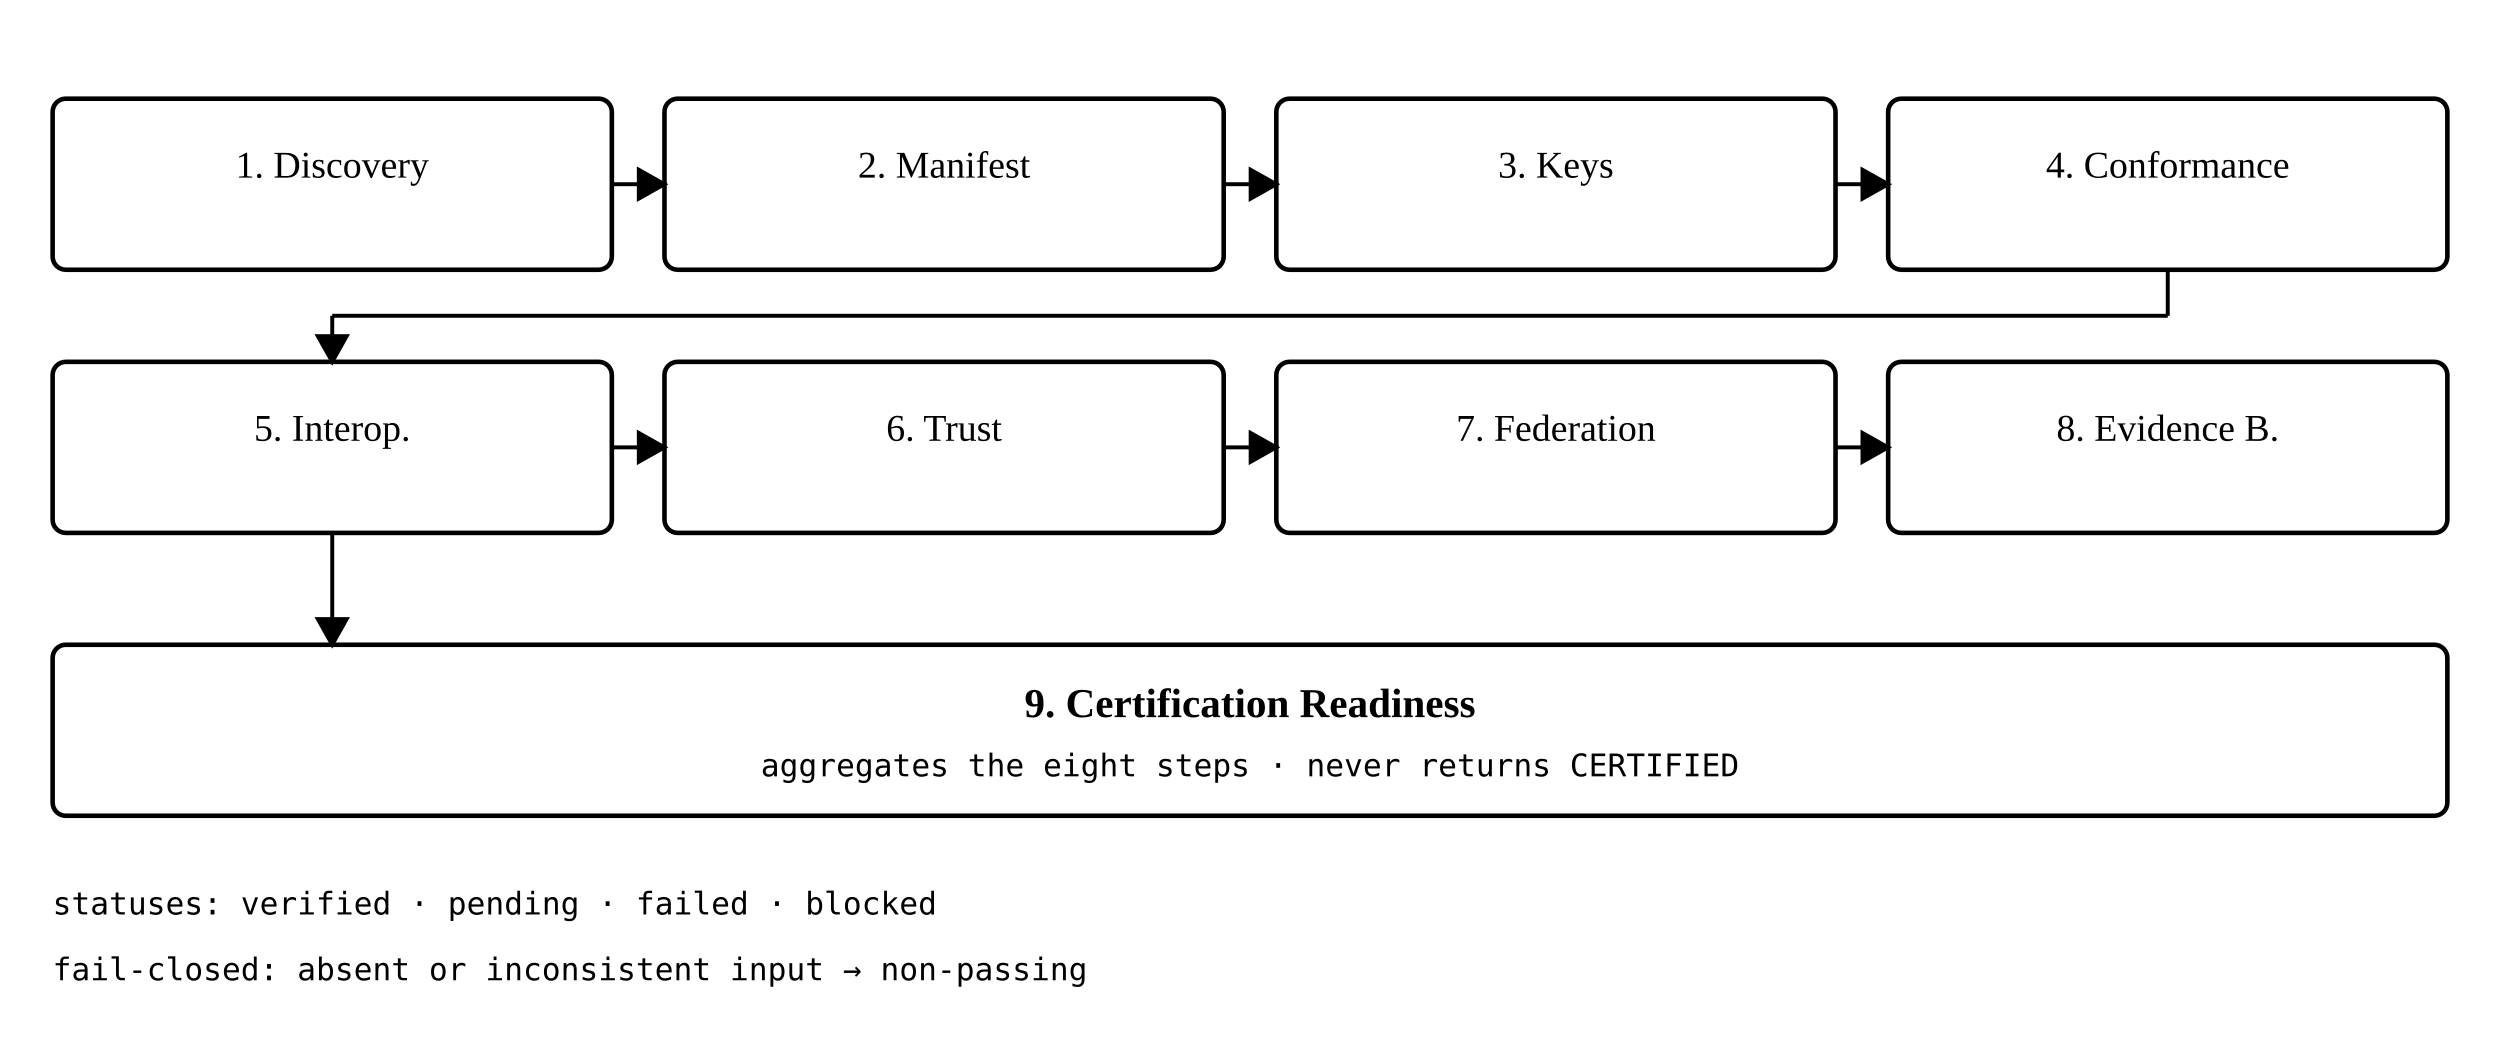
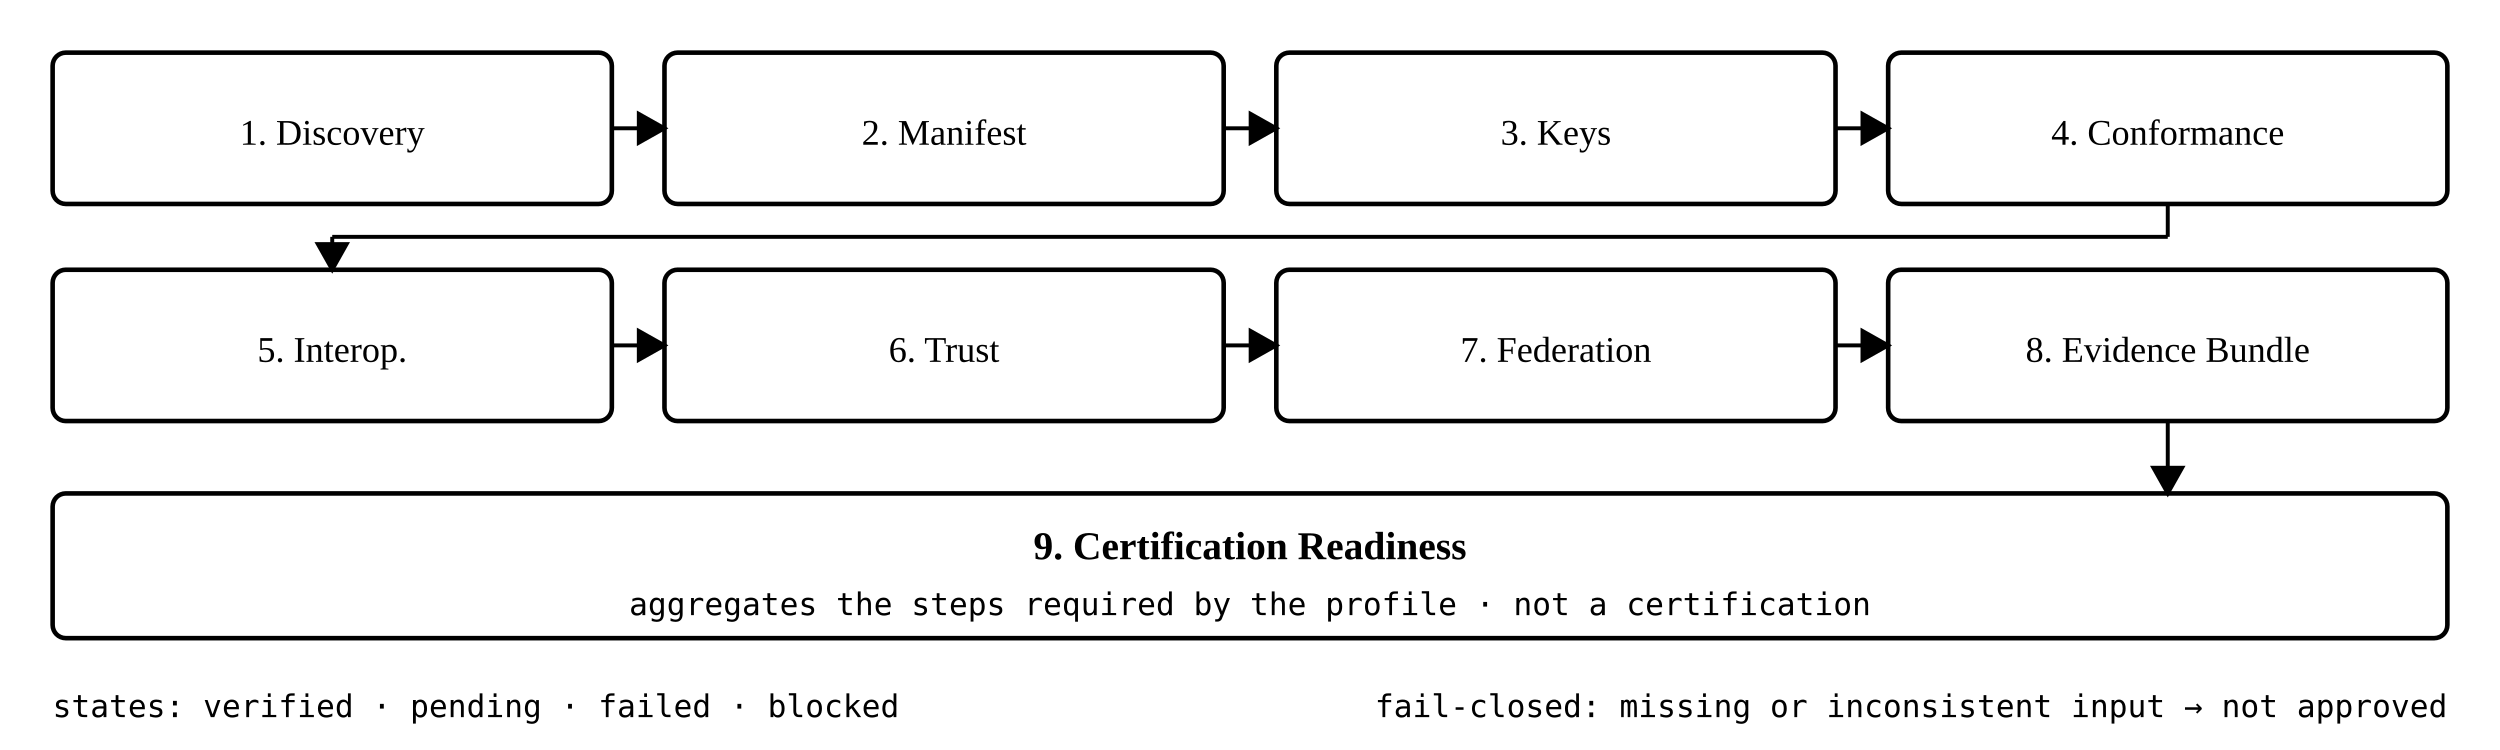
- <svg xmlns="http://www.w3.org/2000/svg" viewBox="0 0 760 320" role="img" aria-label="Eight technical steps and one aggregation step; each step fails closed and Readiness never returns certification." font-family="Georgia, 'Times New Roman', serif">
-   <rect x="0" y="0" width="760" height="320" fill="none" />
+ <svg xmlns="http://www.w3.org/2000/svg" viewBox="0 0 760 228" role="img" aria-label="Eight technical steps and one aggregation step; each step gets a state and fails closed; certification readiness aggregates the required steps and is not a certification." font-family="Georgia, 'Times New Roman', serif">
+   <rect x="0" y="0" width="760" height="228" fill="none" />
  <style>text{fill:#000} .m{font-family:ui-monospace,Menlo,Consolas,monospace} .b{fill:none;stroke:#000;stroke-width:1.4} .l{stroke:#000;stroke-width:1.2;fill:none} .d{stroke:#000;stroke-width:1;stroke-dasharray:3 3;fill:none} .n{font-weight:bold}</style>
  <defs>
    <marker id="a" markerWidth="9" markerHeight="9" refX="7" refY="4.5" orient="auto">
      <path d="M0,0 L8,4.5 L0,9 z" fill="#000" />
    </marker>
  </defs>
-   <rect class="b" x="16" y="30" width="170" height="52" rx="4" />
-   <text x="101.0" y="54" text-anchor="middle" font-size="11.5">1. Discovery</text>
-   <rect class="b" x="202" y="30" width="170" height="52" rx="4" />
-   <text x="287.0" y="54" text-anchor="middle" font-size="11.5">2. Manifest</text>
-   <rect class="b" x="388" y="30" width="170" height="52" rx="4" />
-   <text x="473.0" y="54" text-anchor="middle" font-size="11.5">3. Keys</text>
-   <rect class="b" x="574" y="30" width="170" height="52" rx="4" />
-   <text x="659.0" y="54" text-anchor="middle" font-size="11.5">4. Conformance</text>
-   <line class="l" x1="186" y1="56" x2="202" y2="56" marker-end="url(#a)" />
-   <line class="l" x1="372" y1="56" x2="388" y2="56" marker-end="url(#a)" />
-   <line class="l" x1="558" y1="56" x2="574" y2="56" marker-end="url(#a)" />
-   <rect class="b" x="16" y="110" width="170" height="52" rx="4" />
-   <text x="101.0" y="134" text-anchor="middle" font-size="11.5">5. Interop.</text>
-   <rect class="b" x="202" y="110" width="170" height="52" rx="4" />
-   <text x="287.0" y="134" text-anchor="middle" font-size="11.5">6. Trust</text>
-   <rect class="b" x="388" y="110" width="170" height="52" rx="4" />
-   <text x="473.0" y="134" text-anchor="middle" font-size="11.5">7. Federation</text>
-   <rect class="b" x="574" y="110" width="170" height="52" rx="4" />
-   <text x="659.0" y="134" text-anchor="middle" font-size="11.5">8. Evidence B.</text>
-   <line class="l" x1="186" y1="136" x2="202" y2="136" marker-end="url(#a)" />
-   <line class="l" x1="372" y1="136" x2="388" y2="136" marker-end="url(#a)" />
-   <line class="l" x1="558" y1="136" x2="574" y2="136" marker-end="url(#a)" />
-   <line class="l" x1="659.0" y1="82" x2="659.0" y2="96" />
-   <line class="l" x1="101.0" y1="96" x2="659.0" y2="96" />
-   <line class="l" x1="101.0" y1="96" x2="101.0" y2="110" marker-end="url(#a)" />
-   <line class="l" x1="101.0" y1="162" x2="101.0" y2="196" marker-end="url(#a)" />
-   <rect class="b" x="16" y="196" width="728" height="52" rx="4" />
-   <text x="380" y="218" text-anchor="middle" font-size="12.5" class="n">9. Certification Readiness</text>
-   <text x="380" y="236" text-anchor="middle" font-size="9.5" class="m">aggregates the eight steps · never returns CERTIFIED</text>
-   <text x="16" y="278" text-anchor="start" font-size="9.5" class="m">statuses: verified · pending · failed · blocked</text>
-   <text x="16" y="298" text-anchor="start" font-size="9.5" class="m">fail-closed: absent or inconsistent input → non-passing</text>
+   <rect class="b" x="16" y="16" width="170" height="46" rx="4" />
+   <text x="101.0" y="44" text-anchor="middle" font-size="11">1. Discovery</text>
+   <rect class="b" x="202" y="16" width="170" height="46" rx="4" />
+   <text x="287.0" y="44" text-anchor="middle" font-size="11">2. Manifest</text>
+   <rect class="b" x="388" y="16" width="170" height="46" rx="4" />
+   <text x="473.0" y="44" text-anchor="middle" font-size="11">3. Keys</text>
+   <rect class="b" x="574" y="16" width="170" height="46" rx="4" />
+   <text x="659.0" y="44" text-anchor="middle" font-size="11">4. Conformance</text>
+   <line class="l" x1="186" y1="39" x2="202" y2="39" marker-end="url(#a)" />
+   <line class="l" x1="372" y1="39" x2="388" y2="39" marker-end="url(#a)" />
+   <line class="l" x1="558" y1="39" x2="574" y2="39" marker-end="url(#a)" />
+   <rect class="b" x="16" y="82" width="170" height="46" rx="4" />
+   <text x="101.0" y="110" text-anchor="middle" font-size="11">5. Interop.</text>
+   <rect class="b" x="202" y="82" width="170" height="46" rx="4" />
+   <text x="287.0" y="110" text-anchor="middle" font-size="11">6. Trust</text>
+   <rect class="b" x="388" y="82" width="170" height="46" rx="4" />
+   <text x="473.0" y="110" text-anchor="middle" font-size="11">7. Federation</text>
+   <rect class="b" x="574" y="82" width="170" height="46" rx="4" />
+   <text x="659.0" y="110" text-anchor="middle" font-size="11">8. Evidence Bundle</text>
+   <line class="l" x1="186" y1="105" x2="202" y2="105" marker-end="url(#a)" />
+   <line class="l" x1="372" y1="105" x2="388" y2="105" marker-end="url(#a)" />
+   <line class="l" x1="558" y1="105" x2="574" y2="105" marker-end="url(#a)" />
+   <line class="l" x1="659.0" y1="62" x2="659.0" y2="72" />
+   <line class="l" x1="101.0" y1="72" x2="659.0" y2="72" />
+   <line class="l" x1="101.0" y1="72" x2="101.0" y2="82" marker-end="url(#a)" />
+   <line class="l" x1="659.0" y1="128" x2="659.0" y2="150" marker-end="url(#a)" />
+   <rect class="b" x="16" y="150" width="728" height="44" rx="4" />
+   <text x="380" y="170" text-anchor="middle" font-size="12" class="n">9. Certification Readiness</text>
+   <text x="380" y="187" text-anchor="middle" font-size="9.5" class="m">aggregates the steps required by the profile · not a certification</text>
+   <text x="16" y="218" text-anchor="start" font-size="9.5" class="m">states: verified · pending · failed · blocked</text>
+   <text x="744" y="218" text-anchor="end" font-size="9.5" class="m">fail-closed: missing or inconsistent input → not approved</text>
</svg>
